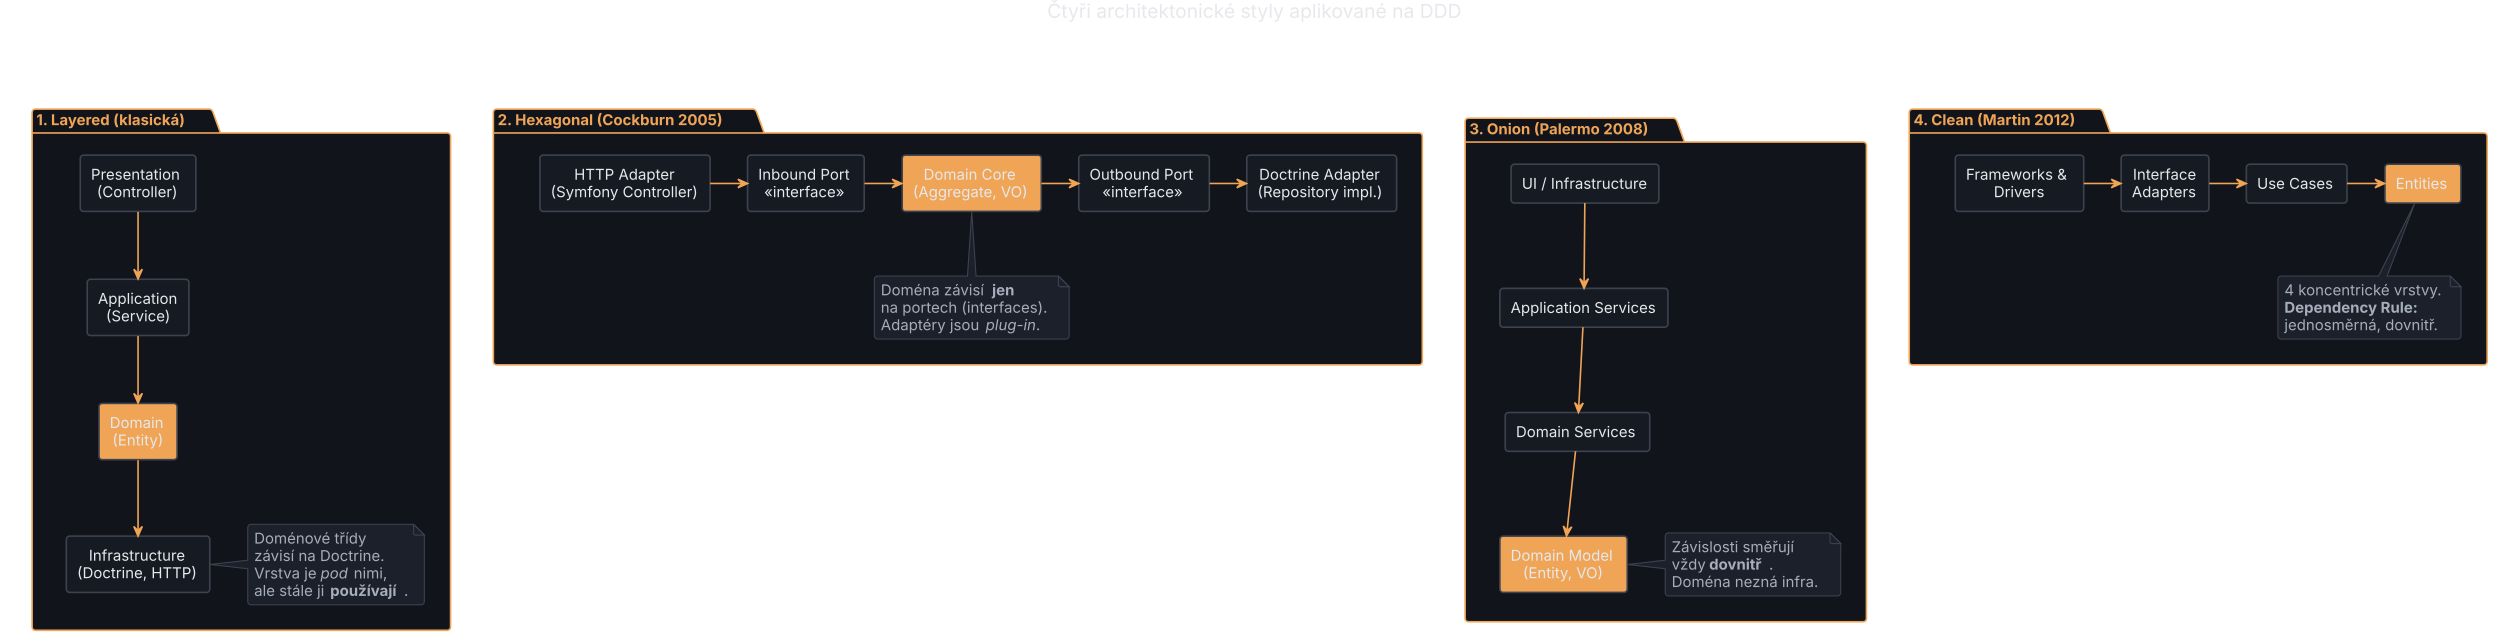
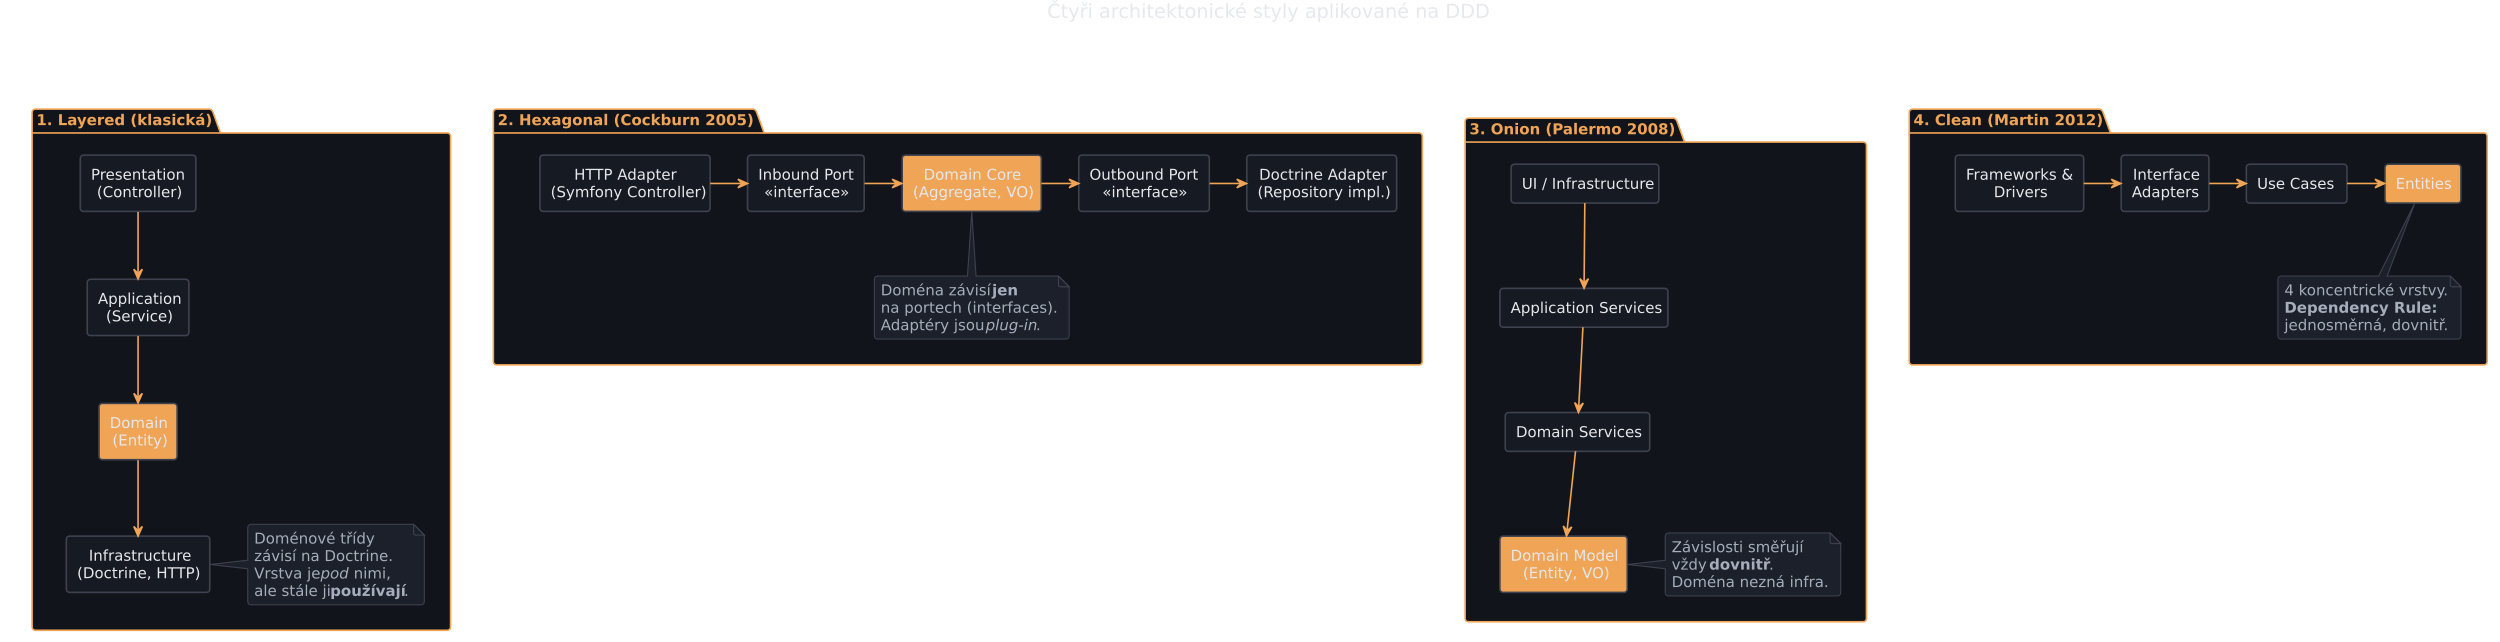
<svg xmlns="http://www.w3.org/2000/svg" contentScriptType="application/ecmascript" contentStyleType="text/css" height="937.5px" preserveAspectRatio="none" style="width:3650px;height:937px;background:#11141A;" version="1.1" viewBox="0 0 3650 937" width="3650px" zoomAndPan="magnify">
  <defs />
  <g>
-     <text fill="#E6E8EC" font-family="Inter, ui-sans-serif, system-ui, -apple-system, sans-serif" font-size="28.125" lengthAdjust="spacingAndGlyphs" textLength="639.062" x="1528.906" y="26.106">Čtyři architektonické styly aplikované na DDD</text>
+     <text fill="#E6E8EC" font-family="DejaVu Sans" font-size="28.125" lengthAdjust="spacingAndGlyphs" textLength="639.062" x="1528.906" y="26.106">Čtyři architektonické styly aplikované na DDD</text>
    <path d="M51.562,159.302 L306.25,159.302 A7.031,7.031 0 0 1 310.938,163.989 L321.875,194.141 L653.125,194.141 A4.688,4.688 0 0 1 657.812,198.828 L657.812,915.552 A4.688,4.688 0 0 1 653.125,920.239 L51.562,920.239 A4.688,4.688 0 0 1 46.875,915.552 L46.875,163.989 A4.688,4.688 0 0 1 51.562,159.302 " fill="#11141A" style="stroke: #F0A456; stroke-width: 2.344;" />
    <line style="stroke: #F0A456; stroke-width: 2.344;" x1="46.875" x2="321.875" y1="194.141" y2="194.141" />
-     <text fill="#F0A456" font-family="Inter, ui-sans-serif, system-ui, -apple-system, sans-serif" font-size="21.875" font-weight="bold" lengthAdjust="spacingAndGlyphs" textLength="254.688" x="53.125" y="182.732">1. Layered (klasická)</text>
+     <text fill="#F0A456" font-family="DejaVu Sans" font-size="21.875" font-weight="bold" lengthAdjust="spacingAndGlyphs" textLength="254.688" x="53.125" y="182.732">1. Layered (klasická)</text>
    <path d="M725,159.302 L1100,159.302 A7.031,7.031 0 0 1 1104.688,163.989 L1115.625,194.141 L2071.875,194.141 A4.688,4.688 0 0 1 2076.562,198.828 L2076.562,528.052 A4.688,4.688 0 0 1 2071.875,532.739 L725,532.739 A4.688,4.688 0 0 1 720.312,528.052 L720.312,163.989 A4.688,4.688 0 0 1 725,159.302 " fill="#11141A" style="stroke: #F0A456; stroke-width: 2.344;" />
    <line style="stroke: #F0A456; stroke-width: 2.344;" x1="720.312" x2="1115.625" y1="194.141" y2="194.141" />
-     <text fill="#F0A456" font-family="Inter, ui-sans-serif, system-ui, -apple-system, sans-serif" font-size="21.875" font-weight="bold" lengthAdjust="spacingAndGlyphs" textLength="375" x="726.562" y="182.732">2. Hexagonal (Cockburn 2005)</text>
+     <text fill="#F0A456" font-family="DejaVu Sans" font-size="21.875" font-weight="bold" lengthAdjust="spacingAndGlyphs" textLength="375" x="726.562" y="182.732">2. Hexagonal (Cockburn 2005)</text>
    <path d="M2143.75,172.583 L2443.75,172.583 A7.031,7.031 0 0 1 2448.438,177.27 L2459.375,207.422 L2720.312,207.422 A4.688,4.688 0 0 1 2725,212.109 L2725,903.052 A4.688,4.688 0 0 1 2720.312,907.739 L2143.75,907.739 A4.688,4.688 0 0 1 2139.062,903.052 L2139.062,177.27 A4.688,4.688 0 0 1 2143.75,172.583 " fill="#11141A" style="stroke: #F0A456; stroke-width: 2.344;" />
    <line style="stroke: #F0A456; stroke-width: 2.344;" x1="2139.062" x2="2459.375" y1="207.422" y2="207.422" />
-     <text fill="#F0A456" font-family="Inter, ui-sans-serif, system-ui, -apple-system, sans-serif" font-size="21.875" font-weight="bold" lengthAdjust="spacingAndGlyphs" textLength="300" x="2145.312" y="196.013">3. Onion (Palermo 2008)</text>
+     <text fill="#F0A456" font-family="DejaVu Sans" font-size="21.875" font-weight="bold" lengthAdjust="spacingAndGlyphs" textLength="300" x="2145.312" y="196.013">3. Onion (Palermo 2008)</text>
    <path d="M2792.188,159.302 L3065.625,159.302 A7.031,7.031 0 0 1 3070.312,163.989 L3081.25,194.141 L3626.562,194.141 A4.688,4.688 0 0 1 3631.25,198.828 L3631.25,528.052 A4.688,4.688 0 0 1 3626.562,532.739 L2792.188,532.739 A4.688,4.688 0 0 1 2787.5,528.052 L2787.5,163.989 A4.688,4.688 0 0 1 2792.188,159.302 " fill="#11141A" style="stroke: #F0A456; stroke-width: 2.344;" />
    <line style="stroke: #F0A456; stroke-width: 2.344;" x1="2787.5" x2="3081.25" y1="194.141" y2="194.141" />
-     <text fill="#F0A456" font-family="Inter, ui-sans-serif, system-ui, -apple-system, sans-serif" font-size="21.875" font-weight="bold" lengthAdjust="spacingAndGlyphs" textLength="273.438" x="2793.75" y="182.732">4. Clean (Martin 2012)</text>
+     <text fill="#F0A456" font-family="DejaVu Sans" font-size="21.875" font-weight="bold" lengthAdjust="spacingAndGlyphs" textLength="273.438" x="2793.75" y="182.732">4. Clean (Martin 2012)</text>
    <rect fill="#161A22" height="82.178" rx="4.688" ry="4.688" style="stroke: #3D424E; stroke-width: 2.344;" width="168.75" x="117.188" y="226.489" />
-     <text fill="#E6E8EC" font-family="Inter, ui-sans-serif, system-ui, -apple-system, sans-serif" font-size="21.875" lengthAdjust="spacingAndGlyphs" textLength="137.5" x="132.812" y="262.419">Presentation</text>
-     <text fill="#E6E8EC" font-family="Inter, ui-sans-serif, system-ui, -apple-system, sans-serif" font-size="21.875" lengthAdjust="spacingAndGlyphs" textLength="120.312" x="141.406" y="287.883">(Controller)</text>
+     <text fill="#E6E8EC" font-family="DejaVu Sans" font-size="21.875" lengthAdjust="spacingAndGlyphs" textLength="137.5" x="132.812" y="262.419">Presentation</text>
+     <text fill="#E6E8EC" font-family="DejaVu Sans" font-size="21.875" lengthAdjust="spacingAndGlyphs" textLength="120.312" x="141.406" y="287.883">(Controller)</text>
    <rect fill="#161A22" height="82.178" rx="4.688" ry="4.688" style="stroke: #3D424E; stroke-width: 2.344;" width="148.438" x="127.344" y="407.739" />
-     <text fill="#E6E8EC" font-family="Inter, ui-sans-serif, system-ui, -apple-system, sans-serif" font-size="21.875" lengthAdjust="spacingAndGlyphs" textLength="117.188" x="142.969" y="443.669">Application</text>
-     <text fill="#E6E8EC" font-family="Inter, ui-sans-serif, system-ui, -apple-system, sans-serif" font-size="21.875" lengthAdjust="spacingAndGlyphs" textLength="93.75" x="154.688" y="469.133">(Service)</text>
+     <text fill="#E6E8EC" font-family="DejaVu Sans" font-size="21.875" lengthAdjust="spacingAndGlyphs" textLength="117.188" x="142.969" y="443.669">Application</text>
+     <text fill="#E6E8EC" font-family="DejaVu Sans" font-size="21.875" lengthAdjust="spacingAndGlyphs" textLength="93.75" x="154.688" y="469.133">(Service)</text>
    <rect fill="#F0A456" height="82.178" rx="4.688" ry="4.688" style="stroke: #3D424E; stroke-width: 2.344;" width="114.062" x="144.531" y="588.989" />
-     <text fill="#E6E8EC" font-family="Inter, ui-sans-serif, system-ui, -apple-system, sans-serif" font-size="21.875" lengthAdjust="spacingAndGlyphs" textLength="82.812" x="160.156" y="624.919">Domain</text>
-     <text fill="#E6E8EC" font-family="Inter, ui-sans-serif, system-ui, -apple-system, sans-serif" font-size="21.875" lengthAdjust="spacingAndGlyphs" textLength="75" x="164.062" y="650.383">(Entity)</text>
+     <text fill="#E6E8EC" font-family="DejaVu Sans" font-size="21.875" lengthAdjust="spacingAndGlyphs" textLength="82.812" x="160.156" y="624.919">Domain</text>
+     <text fill="#E6E8EC" font-family="DejaVu Sans" font-size="21.875" lengthAdjust="spacingAndGlyphs" textLength="75" x="164.062" y="650.383">(Entity)</text>
    <rect fill="#161A22" height="82.178" rx="4.688" ry="4.688" style="stroke: #3D424E; stroke-width: 2.344;" width="209.375" x="96.875" y="782.739" />
-     <text fill="#E6E8EC" font-family="Inter, ui-sans-serif, system-ui, -apple-system, sans-serif" font-size="21.875" lengthAdjust="spacingAndGlyphs" textLength="143.75" x="129.688" y="818.669">Infrastructure</text>
-     <text fill="#E6E8EC" font-family="Inter, ui-sans-serif, system-ui, -apple-system, sans-serif" font-size="21.875" lengthAdjust="spacingAndGlyphs" textLength="178.125" x="112.5" y="844.133">(Doctrine, HTTP)</text>
+     <text fill="#E6E8EC" font-family="DejaVu Sans" font-size="21.875" lengthAdjust="spacingAndGlyphs" textLength="143.75" x="129.688" y="818.669">Infrastructure</text>
+     <text fill="#E6E8EC" font-family="DejaVu Sans" font-size="21.875" lengthAdjust="spacingAndGlyphs" textLength="178.125" x="112.5" y="844.133">(Doctrine, HTTP)</text>
    <path d="M361.719,770.239 L361.719,817.895 L306.578,824.145 L361.719,830.395 L361.719,878.345 A4.688,4.688 0 0 0 366.406,883.032 L614.844,883.032 A4.688,4.688 0 0 0 619.531,878.345 L619.531,781.177 L603.906,765.552 L366.406,765.552 A4.688,4.688 0 0 0 361.719,770.239 " fill="#1B202A" style="stroke: #3D424E; stroke-width: 1.562;" />
    <path d="M603.906,765.552 L603.906,778.833 A2.344,2.344 0 0 0 606.25,781.177 L619.531,781.177 L603.906,765.552 " fill="#1B202A" style="stroke: #3D424E; stroke-width: 1.562;" />
-     <text fill="#A6ADBB" font-family="Inter, ui-sans-serif, system-ui, -apple-system, sans-serif" font-size="21.875" lengthAdjust="spacingAndGlyphs" textLength="170.312" x="371.094" y="793.669">Doménové třídy</text>
-     <text fill="#A6ADBB" font-family="Inter, ui-sans-serif, system-ui, -apple-system, sans-serif" font-size="21.875" lengthAdjust="spacingAndGlyphs" textLength="195.312" x="371.094" y="819.133">závisí na Doctrine.</text>
-     <text fill="#A6ADBB" font-family="Inter, ui-sans-serif, system-ui, -apple-system, sans-serif" font-size="21.875" lengthAdjust="spacingAndGlyphs" textLength="90.625" x="371.094" y="844.597">Vrstva je</text>
-     <text fill="#A6ADBB" font-family="Inter, ui-sans-serif, system-ui, -apple-system, sans-serif" font-size="21.875" font-style="italic" lengthAdjust="spacingAndGlyphs" textLength="42.188" x="467.969" y="844.597">pod</text>
-     <text fill="#A6ADBB" font-family="Inter, ui-sans-serif, system-ui, -apple-system, sans-serif" font-size="21.875" lengthAdjust="spacingAndGlyphs" textLength="50" x="516.406" y="844.597">nimi,</text>
-     <text fill="#A6ADBB" font-family="Inter, ui-sans-serif, system-ui, -apple-system, sans-serif" font-size="21.875" lengthAdjust="spacingAndGlyphs" textLength="104.688" x="371.094" y="870.061">ale stále ji</text>
-     <text fill="#A6ADBB" font-family="Inter, ui-sans-serif, system-ui, -apple-system, sans-serif" font-size="21.875" font-weight="bold" lengthAdjust="spacingAndGlyphs" textLength="107.812" x="482.031" y="870.061">používají</text>
-     <text fill="#A6ADBB" font-family="Inter, ui-sans-serif, system-ui, -apple-system, sans-serif" font-size="21.875" lengthAdjust="spacingAndGlyphs" textLength="6.25" x="589.844" y="870.061">.</text>
+     <text fill="#A6ADBB" font-family="DejaVu Sans" font-size="21.875" lengthAdjust="spacingAndGlyphs" textLength="170.312" x="371.094" y="793.669">Doménové třídy</text>
+     <text fill="#A6ADBB" font-family="DejaVu Sans" font-size="21.875" lengthAdjust="spacingAndGlyphs" textLength="195.312" x="371.094" y="819.133">závisí na Doctrine.</text>
+     <text fill="#A6ADBB" font-family="DejaVu Sans" font-size="21.875" lengthAdjust="spacingAndGlyphs" textLength="90.625" x="371.094" y="844.597">Vrstva je</text>
+     <text fill="#A6ADBB" font-family="DejaVu Sans" font-size="21.875" font-style="italic" lengthAdjust="spacingAndGlyphs" textLength="42.188" x="467.969" y="844.597">pod</text>
+     <text fill="#A6ADBB" font-family="DejaVu Sans" font-size="21.875" lengthAdjust="spacingAndGlyphs" textLength="50" x="516.406" y="844.597">nimi,</text>
+     <text fill="#A6ADBB" font-family="DejaVu Sans" font-size="21.875" lengthAdjust="spacingAndGlyphs" textLength="104.688" x="371.094" y="870.061">ale stále ji</text>
+     <text fill="#A6ADBB" font-family="DejaVu Sans" font-size="21.875" font-weight="bold" lengthAdjust="spacingAndGlyphs" textLength="107.812" x="482.031" y="870.061">používají</text>
+     <text fill="#A6ADBB" font-family="DejaVu Sans" font-size="21.875" lengthAdjust="spacingAndGlyphs" textLength="6.25" x="589.844" y="870.061">.</text>
    <rect fill="#161A22" height="82.178" rx="4.688" ry="4.688" style="stroke: #3D424E; stroke-width: 2.344;" width="248.438" x="788.281" y="226.489" />
-     <text fill="#E6E8EC" font-family="Inter, ui-sans-serif, system-ui, -apple-system, sans-serif" font-size="21.875" lengthAdjust="spacingAndGlyphs" textLength="148.438" x="838.281" y="262.419">HTTP Adapter</text>
-     <text fill="#E6E8EC" font-family="Inter, ui-sans-serif, system-ui, -apple-system, sans-serif" font-size="21.875" lengthAdjust="spacingAndGlyphs" textLength="217.188" x="803.906" y="287.883">(Symfony Controller)</text>
+     <text fill="#E6E8EC" font-family="DejaVu Sans" font-size="21.875" lengthAdjust="spacingAndGlyphs" textLength="148.438" x="838.281" y="262.419">HTTP Adapter</text>
+     <text fill="#E6E8EC" font-family="DejaVu Sans" font-size="21.875" lengthAdjust="spacingAndGlyphs" textLength="217.188" x="803.906" y="287.883">(Symfony Controller)</text>
    <rect fill="#161A22" height="82.178" rx="4.688" ry="4.688" style="stroke: #3D424E; stroke-width: 2.344;" width="170.312" x="1091.406" y="226.489" />
-     <text fill="#E6E8EC" font-family="Inter, ui-sans-serif, system-ui, -apple-system, sans-serif" font-size="21.875" lengthAdjust="spacingAndGlyphs" textLength="139.062" x="1107.031" y="262.419">Inbound Port</text>
-     <text fill="#E6E8EC" font-family="Inter, ui-sans-serif, system-ui, -apple-system, sans-serif" font-size="21.875" lengthAdjust="spacingAndGlyphs" textLength="121.875" x="1115.625" y="287.883">«interface»</text>
+     <text fill="#E6E8EC" font-family="DejaVu Sans" font-size="21.875" lengthAdjust="spacingAndGlyphs" textLength="139.062" x="1107.031" y="262.419">Inbound Port</text>
+     <text fill="#E6E8EC" font-family="DejaVu Sans" font-size="21.875" lengthAdjust="spacingAndGlyphs" textLength="121.875" x="1115.625" y="287.883">«interface»</text>
    <rect fill="#F0A456" height="82.178" rx="4.688" ry="4.688" style="stroke: #3D424E; stroke-width: 2.344;" width="203.125" x="1317.188" y="226.489" />
-     <text fill="#E6E8EC" font-family="Inter, ui-sans-serif, system-ui, -apple-system, sans-serif" font-size="21.875" lengthAdjust="spacingAndGlyphs" textLength="140.625" x="1348.438" y="262.419">Domain Core</text>
-     <text fill="#E6E8EC" font-family="Inter, ui-sans-serif, system-ui, -apple-system, sans-serif" font-size="21.875" lengthAdjust="spacingAndGlyphs" textLength="171.875" x="1332.812" y="287.883">(Aggregate, VO)</text>
+     <text fill="#E6E8EC" font-family="DejaVu Sans" font-size="21.875" lengthAdjust="spacingAndGlyphs" textLength="140.625" x="1348.438" y="262.419">Domain Core</text>
+     <text fill="#E6E8EC" font-family="DejaVu Sans" font-size="21.875" lengthAdjust="spacingAndGlyphs" textLength="171.875" x="1332.812" y="287.883">(Aggregate, VO)</text>
    <rect fill="#161A22" height="82.178" rx="4.688" ry="4.688" style="stroke: #3D424E; stroke-width: 2.344;" width="190.625" x="1575" y="226.489" />
-     <text fill="#E6E8EC" font-family="Inter, ui-sans-serif, system-ui, -apple-system, sans-serif" font-size="21.875" lengthAdjust="spacingAndGlyphs" textLength="159.375" x="1590.625" y="262.419">Outbound Port</text>
-     <text fill="#E6E8EC" font-family="Inter, ui-sans-serif, system-ui, -apple-system, sans-serif" font-size="21.875" lengthAdjust="spacingAndGlyphs" textLength="121.875" x="1609.375" y="287.883">«interface»</text>
+     <text fill="#E6E8EC" font-family="DejaVu Sans" font-size="21.875" lengthAdjust="spacingAndGlyphs" textLength="159.375" x="1590.625" y="262.419">Outbound Port</text>
+     <text fill="#E6E8EC" font-family="DejaVu Sans" font-size="21.875" lengthAdjust="spacingAndGlyphs" textLength="121.875" x="1609.375" y="287.883">«interface»</text>
    <rect fill="#161A22" height="82.178" rx="4.688" ry="4.688" style="stroke: #3D424E; stroke-width: 2.344;" width="218.75" x="1820.312" y="226.489" />
-     <text fill="#E6E8EC" font-family="Inter, ui-sans-serif, system-ui, -apple-system, sans-serif" font-size="21.875" lengthAdjust="spacingAndGlyphs" textLength="182.812" x="1838.281" y="262.419">Doctrine Adapter</text>
-     <text fill="#E6E8EC" font-family="Inter, ui-sans-serif, system-ui, -apple-system, sans-serif" font-size="21.875" lengthAdjust="spacingAndGlyphs" textLength="187.5" x="1835.938" y="287.883">(Repository impl.)</text>
+     <text fill="#E6E8EC" font-family="DejaVu Sans" font-size="21.875" lengthAdjust="spacingAndGlyphs" textLength="182.812" x="1838.281" y="262.419">Doctrine Adapter</text>
+     <text fill="#E6E8EC" font-family="DejaVu Sans" font-size="21.875" lengthAdjust="spacingAndGlyphs" textLength="187.5" x="1835.938" y="287.883">(Repository impl.)</text>
    <path d="M1276.562,407.739 L1276.562,490.381 A4.688,4.688 0 0 0 1281.25,495.068 L1556.25,495.068 A4.688,4.688 0 0 0 1560.938,490.381 L1560.938,418.677 L1545.312,403.052 L1425,403.052 L1418.75,309.427 L1412.5,403.052 L1281.25,403.052 A4.688,4.688 0 0 0 1276.562,407.739 " fill="#1B202A" style="stroke: #3D424E; stroke-width: 1.562;" />
    <path d="M1545.312,403.052 L1545.312,416.333 A2.344,2.344 0 0 0 1547.656,418.677 L1560.938,418.677 L1545.312,403.052 " fill="#1B202A" style="stroke: #3D424E; stroke-width: 1.562;" />
-     <text fill="#A6ADBB" font-family="Inter, ui-sans-serif, system-ui, -apple-system, sans-serif" font-size="21.875" lengthAdjust="spacingAndGlyphs" textLength="156.25" x="1285.938" y="431.169">Doména závisí</text>
-     <text fill="#A6ADBB" font-family="Inter, ui-sans-serif, system-ui, -apple-system, sans-serif" font-size="21.875" font-weight="bold" lengthAdjust="spacingAndGlyphs" textLength="37.5" x="1448.438" y="431.169">jen</text>
-     <text fill="#A6ADBB" font-family="Inter, ui-sans-serif, system-ui, -apple-system, sans-serif" font-size="21.875" lengthAdjust="spacingAndGlyphs" textLength="251.562" x="1285.938" y="456.633">na portech (interfaces).</text>
-     <text fill="#A6ADBB" font-family="Inter, ui-sans-serif, system-ui, -apple-system, sans-serif" font-size="21.875" lengthAdjust="spacingAndGlyphs" textLength="146.875" x="1285.938" y="482.097">Adaptéry jsou</text>
-     <text fill="#A6ADBB" font-family="Inter, ui-sans-serif, system-ui, -apple-system, sans-serif" font-size="21.875" font-style="italic" lengthAdjust="spacingAndGlyphs" textLength="73.438" x="1439.062" y="482.097">plug-in</text>
-     <text fill="#A6ADBB" font-family="Inter, ui-sans-serif, system-ui, -apple-system, sans-serif" font-size="21.875" lengthAdjust="spacingAndGlyphs" textLength="6.25" x="1512.5" y="482.097">.</text>
+     <text fill="#A6ADBB" font-family="DejaVu Sans" font-size="21.875" lengthAdjust="spacingAndGlyphs" textLength="156.25" x="1285.938" y="431.169">Doména závisí</text>
+     <text fill="#A6ADBB" font-family="DejaVu Sans" font-size="21.875" font-weight="bold" lengthAdjust="spacingAndGlyphs" textLength="37.5" x="1448.438" y="431.169">jen</text>
+     <text fill="#A6ADBB" font-family="DejaVu Sans" font-size="21.875" lengthAdjust="spacingAndGlyphs" textLength="251.562" x="1285.938" y="456.633">na portech (interfaces).</text>
+     <text fill="#A6ADBB" font-family="DejaVu Sans" font-size="21.875" lengthAdjust="spacingAndGlyphs" textLength="146.875" x="1285.938" y="482.097">Adaptéry jsou</text>
+     <text fill="#A6ADBB" font-family="DejaVu Sans" font-size="21.875" font-style="italic" lengthAdjust="spacingAndGlyphs" textLength="73.438" x="1439.062" y="482.097">plug-in</text>
+     <text fill="#A6ADBB" font-family="DejaVu Sans" font-size="21.875" lengthAdjust="spacingAndGlyphs" textLength="6.25" x="1512.5" y="482.097">.</text>
    <rect fill="#161A22" height="56.714" rx="4.688" ry="4.688" style="stroke: #3D424E; stroke-width: 2.344;" width="215.625" x="2206.25" y="239.77" />
-     <text fill="#E6E8EC" font-family="Inter, ui-sans-serif, system-ui, -apple-system, sans-serif" font-size="21.875" lengthAdjust="spacingAndGlyphs" textLength="184.375" x="2221.875" y="275.7">UI / Infrastructure</text>
+     <text fill="#E6E8EC" font-family="DejaVu Sans" font-size="21.875" lengthAdjust="spacingAndGlyphs" textLength="184.375" x="2221.875" y="275.7">UI / Infrastructure</text>
    <rect fill="#161A22" height="56.714" rx="4.688" ry="4.688" style="stroke: #3D424E; stroke-width: 2.344;" width="245.312" x="2189.844" y="421.021" />
-     <text fill="#E6E8EC" font-family="Inter, ui-sans-serif, system-ui, -apple-system, sans-serif" font-size="21.875" lengthAdjust="spacingAndGlyphs" textLength="214.062" x="2205.469" y="456.95">Application Services</text>
+     <text fill="#E6E8EC" font-family="DejaVu Sans" font-size="21.875" lengthAdjust="spacingAndGlyphs" textLength="214.062" x="2205.469" y="456.95">Application Services</text>
    <rect fill="#161A22" height="56.714" rx="4.688" ry="4.688" style="stroke: #3D424E; stroke-width: 2.344;" width="210.938" x="2197.656" y="602.27" />
-     <text fill="#E6E8EC" font-family="Inter, ui-sans-serif, system-ui, -apple-system, sans-serif" font-size="21.875" lengthAdjust="spacingAndGlyphs" textLength="179.688" x="2213.281" y="638.2">Domain Services</text>
+     <text fill="#E6E8EC" font-family="DejaVu Sans" font-size="21.875" lengthAdjust="spacingAndGlyphs" textLength="179.688" x="2213.281" y="638.2">Domain Services</text>
    <rect fill="#F0A456" height="82.178" rx="4.688" ry="4.688" style="stroke: #3D424E; stroke-width: 2.344;" width="185.938" x="2189.844" y="782.739" />
-     <text fill="#E6E8EC" font-family="Inter, ui-sans-serif, system-ui, -apple-system, sans-serif" font-size="21.875" lengthAdjust="spacingAndGlyphs" textLength="154.688" x="2205.469" y="818.669">Domain Model</text>
-     <text fill="#E6E8EC" font-family="Inter, ui-sans-serif, system-ui, -apple-system, sans-serif" font-size="21.875" lengthAdjust="spacingAndGlyphs" textLength="118.75" x="2223.438" y="844.133">(Entity, VO)</text>
+     <text fill="#E6E8EC" font-family="DejaVu Sans" font-size="21.875" lengthAdjust="spacingAndGlyphs" textLength="154.688" x="2205.469" y="818.669">Domain Model</text>
+     <text fill="#E6E8EC" font-family="DejaVu Sans" font-size="21.875" lengthAdjust="spacingAndGlyphs" textLength="118.75" x="2223.438" y="844.133">(Entity, VO)</text>
    <path d="M2431.25,782.739 L2431.25,817.895 L2376.266,824.145 L2431.25,830.395 L2431.25,865.381 A4.688,4.688 0 0 0 2435.938,870.068 L2682.812,870.068 A4.688,4.688 0 0 0 2687.5,865.381 L2687.5,793.677 L2671.875,778.052 L2435.938,778.052 A4.688,4.688 0 0 0 2431.25,782.739 " fill="#1B202A" style="stroke: #3D424E; stroke-width: 1.562;" />
    <path d="M2671.875,778.052 L2671.875,791.333 A2.344,2.344 0 0 0 2674.219,793.677 L2687.5,793.677 L2671.875,778.052 " fill="#1B202A" style="stroke: #3D424E; stroke-width: 1.562;" />
-     <text fill="#A6ADBB" font-family="Inter, ui-sans-serif, system-ui, -apple-system, sans-serif" font-size="21.875" lengthAdjust="spacingAndGlyphs" textLength="184.375" x="2440.625" y="806.169">Závislosti směřují</text>
-     <text fill="#A6ADBB" font-family="Inter, ui-sans-serif, system-ui, -apple-system, sans-serif" font-size="21.875" lengthAdjust="spacingAndGlyphs" textLength="48.438" x="2440.625" y="831.633">vždy</text>
-     <text fill="#A6ADBB" font-family="Inter, ui-sans-serif, system-ui, -apple-system, sans-serif" font-size="21.875" font-weight="bold" lengthAdjust="spacingAndGlyphs" textLength="87.5" x="2495.312" y="831.633">dovnitř</text>
-     <text fill="#A6ADBB" font-family="Inter, ui-sans-serif, system-ui, -apple-system, sans-serif" font-size="21.875" lengthAdjust="spacingAndGlyphs" textLength="6.25" x="2582.812" y="831.633">.</text>
-     <text fill="#A6ADBB" font-family="Inter, ui-sans-serif, system-ui, -apple-system, sans-serif" font-size="21.875" lengthAdjust="spacingAndGlyphs" textLength="223.438" x="2440.625" y="857.097">Doména nezná infra.</text>
+     <text fill="#A6ADBB" font-family="DejaVu Sans" font-size="21.875" lengthAdjust="spacingAndGlyphs" textLength="184.375" x="2440.625" y="806.169">Závislosti směřují</text>
+     <text fill="#A6ADBB" font-family="DejaVu Sans" font-size="21.875" lengthAdjust="spacingAndGlyphs" textLength="48.438" x="2440.625" y="831.633">vždy</text>
+     <text fill="#A6ADBB" font-family="DejaVu Sans" font-size="21.875" font-weight="bold" lengthAdjust="spacingAndGlyphs" textLength="87.5" x="2495.312" y="831.633">dovnitř</text>
+     <text fill="#A6ADBB" font-family="DejaVu Sans" font-size="21.875" lengthAdjust="spacingAndGlyphs" textLength="6.25" x="2582.812" y="831.633">.</text>
+     <text fill="#A6ADBB" font-family="DejaVu Sans" font-size="21.875" lengthAdjust="spacingAndGlyphs" textLength="223.438" x="2440.625" y="857.097">Doména nezná infra.</text>
    <rect fill="#161A22" height="82.178" rx="4.688" ry="4.688" style="stroke: #3D424E; stroke-width: 2.344;" width="187.5" x="2854.688" y="226.489" />
-     <text fill="#E6E8EC" font-family="Inter, ui-sans-serif, system-ui, -apple-system, sans-serif" font-size="21.875" lengthAdjust="spacingAndGlyphs" textLength="156.25" x="2870.312" y="262.419">Frameworks &amp;</text>
-     <text fill="#E6E8EC" font-family="Inter, ui-sans-serif, system-ui, -apple-system, sans-serif" font-size="21.875" lengthAdjust="spacingAndGlyphs" textLength="75" x="2910.938" y="287.883">Drivers</text>
+     <text fill="#E6E8EC" font-family="DejaVu Sans" font-size="21.875" lengthAdjust="spacingAndGlyphs" textLength="156.25" x="2870.312" y="262.419">Frameworks &amp;</text>
+     <text fill="#E6E8EC" font-family="DejaVu Sans" font-size="21.875" lengthAdjust="spacingAndGlyphs" textLength="75" x="2910.938" y="287.883">Drivers</text>
    <rect fill="#161A22" height="82.178" rx="4.688" ry="4.688" style="stroke: #3D424E; stroke-width: 2.344;" width="128.125" x="3096.875" y="226.489" />
-     <text fill="#E6E8EC" font-family="Inter, ui-sans-serif, system-ui, -apple-system, sans-serif" font-size="21.875" lengthAdjust="spacingAndGlyphs" textLength="93.75" x="3114.062" y="262.419">Interface</text>
-     <text fill="#E6E8EC" font-family="Inter, ui-sans-serif, system-ui, -apple-system, sans-serif" font-size="21.875" lengthAdjust="spacingAndGlyphs" textLength="96.875" x="3112.5" y="287.883">Adapters</text>
+     <text fill="#E6E8EC" font-family="DejaVu Sans" font-size="21.875" lengthAdjust="spacingAndGlyphs" textLength="93.75" x="3114.062" y="262.419">Interface</text>
+     <text fill="#E6E8EC" font-family="DejaVu Sans" font-size="21.875" lengthAdjust="spacingAndGlyphs" textLength="96.875" x="3112.5" y="287.883">Adapters</text>
    <rect fill="#161A22" height="56.714" rx="4.688" ry="4.688" style="stroke: #3D424E; stroke-width: 2.344;" width="146.875" x="3279.688" y="239.77" />
-     <text fill="#E6E8EC" font-family="Inter, ui-sans-serif, system-ui, -apple-system, sans-serif" font-size="21.875" lengthAdjust="spacingAndGlyphs" textLength="115.625" x="3295.312" y="275.7">Use Cases</text>
+     <text fill="#E6E8EC" font-family="DejaVu Sans" font-size="21.875" lengthAdjust="spacingAndGlyphs" textLength="115.625" x="3295.312" y="275.7">Use Cases</text>
    <rect fill="#F0A456" height="56.714" rx="4.688" ry="4.688" style="stroke: #3D424E; stroke-width: 2.344;" width="110.938" x="3482.031" y="239.77" />
-     <text fill="#E6E8EC" font-family="Inter, ui-sans-serif, system-ui, -apple-system, sans-serif" font-size="21.875" lengthAdjust="spacingAndGlyphs" textLength="79.688" x="3497.656" y="275.7">Entities</text>
+     <text fill="#E6E8EC" font-family="DejaVu Sans" font-size="21.875" lengthAdjust="spacingAndGlyphs" textLength="79.688" x="3497.656" y="275.7">Entities</text>
    <path d="M3325.781,407.739 L3325.781,490.381 A4.688,4.688 0 0 0 3330.469,495.068 L3588.281,495.068 A4.688,4.688 0 0 0 3592.969,490.381 L3592.969,418.677 L3577.344,403.052 L3485.219,403.052 L3525.641,296.505 L3472.719,403.052 L3330.469,403.052 A4.688,4.688 0 0 0 3325.781,407.739 " fill="#1B202A" style="stroke: #3D424E; stroke-width: 1.562;" />
    <path d="M3577.344,403.052 L3577.344,416.333 A2.344,2.344 0 0 0 3579.688,418.677 L3592.969,418.677 L3577.344,403.052 " fill="#1B202A" style="stroke: #3D424E; stroke-width: 1.562;" />
-     <text fill="#A6ADBB" font-family="Inter, ui-sans-serif, system-ui, -apple-system, sans-serif" font-size="21.875" lengthAdjust="spacingAndGlyphs" textLength="234.375" x="3335.156" y="431.169">4 koncentrické vrstvy.</text>
-     <text fill="#A6ADBB" font-family="Inter, ui-sans-serif, system-ui, -apple-system, sans-serif" font-size="21.875" font-weight="bold" lengthAdjust="spacingAndGlyphs" textLength="225" x="3335.156" y="456.633">Dependency Rule:</text>
-     <text fill="#A6ADBB" font-family="Inter, ui-sans-serif, system-ui, -apple-system, sans-serif" font-size="21.875" lengthAdjust="spacingAndGlyphs" textLength="234.375" x="3335.156" y="482.097">jednosměrná, dovnitř.</text>
+     <text fill="#A6ADBB" font-family="DejaVu Sans" font-size="21.875" lengthAdjust="spacingAndGlyphs" textLength="234.375" x="3335.156" y="431.169">4 koncentrické vrstvy.</text>
+     <text fill="#A6ADBB" font-family="DejaVu Sans" font-size="21.875" font-weight="bold" lengthAdjust="spacingAndGlyphs" textLength="225" x="3335.156" y="456.633">Dependency Rule:</text>
+     <text fill="#A6ADBB" font-family="DejaVu Sans" font-size="21.875" lengthAdjust="spacingAndGlyphs" textLength="234.375" x="3335.156" y="482.097">jednosměrná, dovnitř.</text>
    <path d="M201.562,309.427 C201.562,335.833 201.562,370.599 201.562,398.646 " fill="none" id="l_pres-&gt;l_app" style="stroke: #F0A456; stroke-width: 2.344;" />
    <polygon fill="#F0A456" points="201.562,407.13,207.812,393.067,201.562,399.317,195.312,393.067,201.562,407.13" style="stroke: #F0A456; stroke-width: 2.344;" />
    <path d="M201.562,490.677 C201.562,517.083 201.562,551.849 201.562,579.895 " fill="none" id="l_app-&gt;l_dom" style="stroke: #F0A456; stroke-width: 2.344;" />
    <polygon fill="#F0A456" points="201.562,588.38,207.812,574.317,201.562,580.567,195.312,574.317,201.562,588.38" style="stroke: #F0A456; stroke-width: 2.344;" />
    <path d="M201.562,671.927 C201.562,701.911 201.562,743.099 201.562,774.817 " fill="none" id="l_dom-&gt;l_inf" style="stroke: #F0A456; stroke-width: 2.344;" />
    <polygon fill="#F0A456" points="201.562,782.677,207.812,768.614,201.562,774.864,195.312,768.614,201.562,782.677" style="stroke: #F0A456; stroke-width: 2.344;" />
    <path d="M1036.797,267.896 C1052.297,267.896 1067.797,267.896 1083.281,267.896 " fill="none" id="h_http-&gt;h_in" style="stroke: #F0A456; stroke-width: 2.344;" />
    <polygon fill="#F0A456" points="1091.391,267.896,1077.328,261.646,1083.578,267.896,1077.328,274.146,1091.391,267.896" style="stroke: #F0A456; stroke-width: 2.344;" />
    <path d="M1262.172,267.896 C1277.625,267.896 1293.078,267.896 1308.531,267.896 " fill="none" id="h_in-&gt;h_core" style="stroke: #F0A456; stroke-width: 2.344;" />
    <polygon fill="#F0A456" points="1316.609,267.896,1302.547,261.646,1308.797,267.896,1302.547,274.146,1316.609,267.896" style="stroke: #F0A456; stroke-width: 2.344;" />
    <path d="M1520.453,267.896 C1535.906,267.896 1551.359,267.896 1566.812,267.896 " fill="none" id="h_core-&gt;h_out" style="stroke: #F0A456; stroke-width: 2.344;" />
    <polygon fill="#F0A456" points="1574.891,267.896,1560.828,261.646,1567.078,267.896,1560.828,274.146,1574.891,267.896" style="stroke: #F0A456; stroke-width: 2.344;" />
    <path d="M1766.062,267.896 C1781.297,267.896 1796.547,267.896 1811.781,267.896 " fill="none" id="h_out-&gt;h_doc" style="stroke: #F0A456; stroke-width: 2.344;" />
    <polygon fill="#F0A456" points="1819.75,267.896,1805.688,261.646,1811.938,267.896,1805.688,274.146,1819.75,267.896" style="stroke: #F0A456; stroke-width: 2.344;" />
    <path d="M2313.828,296.505 C2313.547,327.692 2313.109,378.989 2312.797,413.021 " fill="none" id="o_ui-&gt;o_as" style="stroke: #F0A456; stroke-width: 2.344;" />
    <polygon fill="#F0A456" points="2312.734,420.864,2319.105,406.856,2312.801,413.052,2306.605,406.749,2312.734,420.864" style="stroke: #F0A456; stroke-width: 2.344;" />
    <path d="M2311.078,477.755 C2309.438,508.942 2306.734,560.239 2304.938,594.27 " fill="none" id="o_as-&gt;o_ds" style="stroke: #F0A456; stroke-width: 2.344;" />
    <polygon fill="#F0A456" points="2304.531,602.114,2311.537,588.412,2304.956,594.313,2299.055,587.733,2304.531,602.114" style="stroke: #F0A456; stroke-width: 2.344;" />
    <path d="M2300.25,658.864 C2297.062,688.817 2291.844,737.849 2287.938,774.442 " fill="none" id="o_ds-&gt;o_dom" style="stroke: #F0A456; stroke-width: 2.344;" />
    <polygon fill="#F0A456" points="2287.078,782.52,2294.78,769.198,2287.904,774.752,2282.35,767.876,2287.078,782.52" style="stroke: #F0A456; stroke-width: 2.344;" />
    <path d="M3042.234,267.896 C3057.641,267.896 3073.031,267.896 3088.438,267.896 " fill="none" id="c_fd-&gt;c_ia" style="stroke: #F0A456; stroke-width: 2.344;" />
    <polygon fill="#F0A456" points="3096.484,267.896,3082.422,261.646,3088.672,267.896,3082.422,274.146,3096.484,267.896" style="stroke: #F0A456; stroke-width: 2.344;" />
    <path d="M3225.5,267.896 C3240.781,267.896 3256.062,267.896 3271.344,267.896 " fill="none" id="c_ia-&gt;c_uc" style="stroke: #F0A456; stroke-width: 2.344;" />
    <polygon fill="#F0A456" points="3279.344,267.896,3265.281,261.646,3271.531,267.896,3265.281,274.146,3279.344,267.896" style="stroke: #F0A456; stroke-width: 2.344;" />
    <path d="M3426.594,267.896 C3442.203,267.896 3457.828,267.896 3473.438,267.896 " fill="none" id="c_uc-&gt;c_ent" style="stroke: #F0A456; stroke-width: 2.344;" />
    <polygon fill="#F0A456" points="3481.609,267.896,3467.547,261.646,3473.797,267.896,3467.547,274.146,3481.609,267.896" style="stroke: #F0A456; stroke-width: 2.344;" />
  </g>
</svg>
